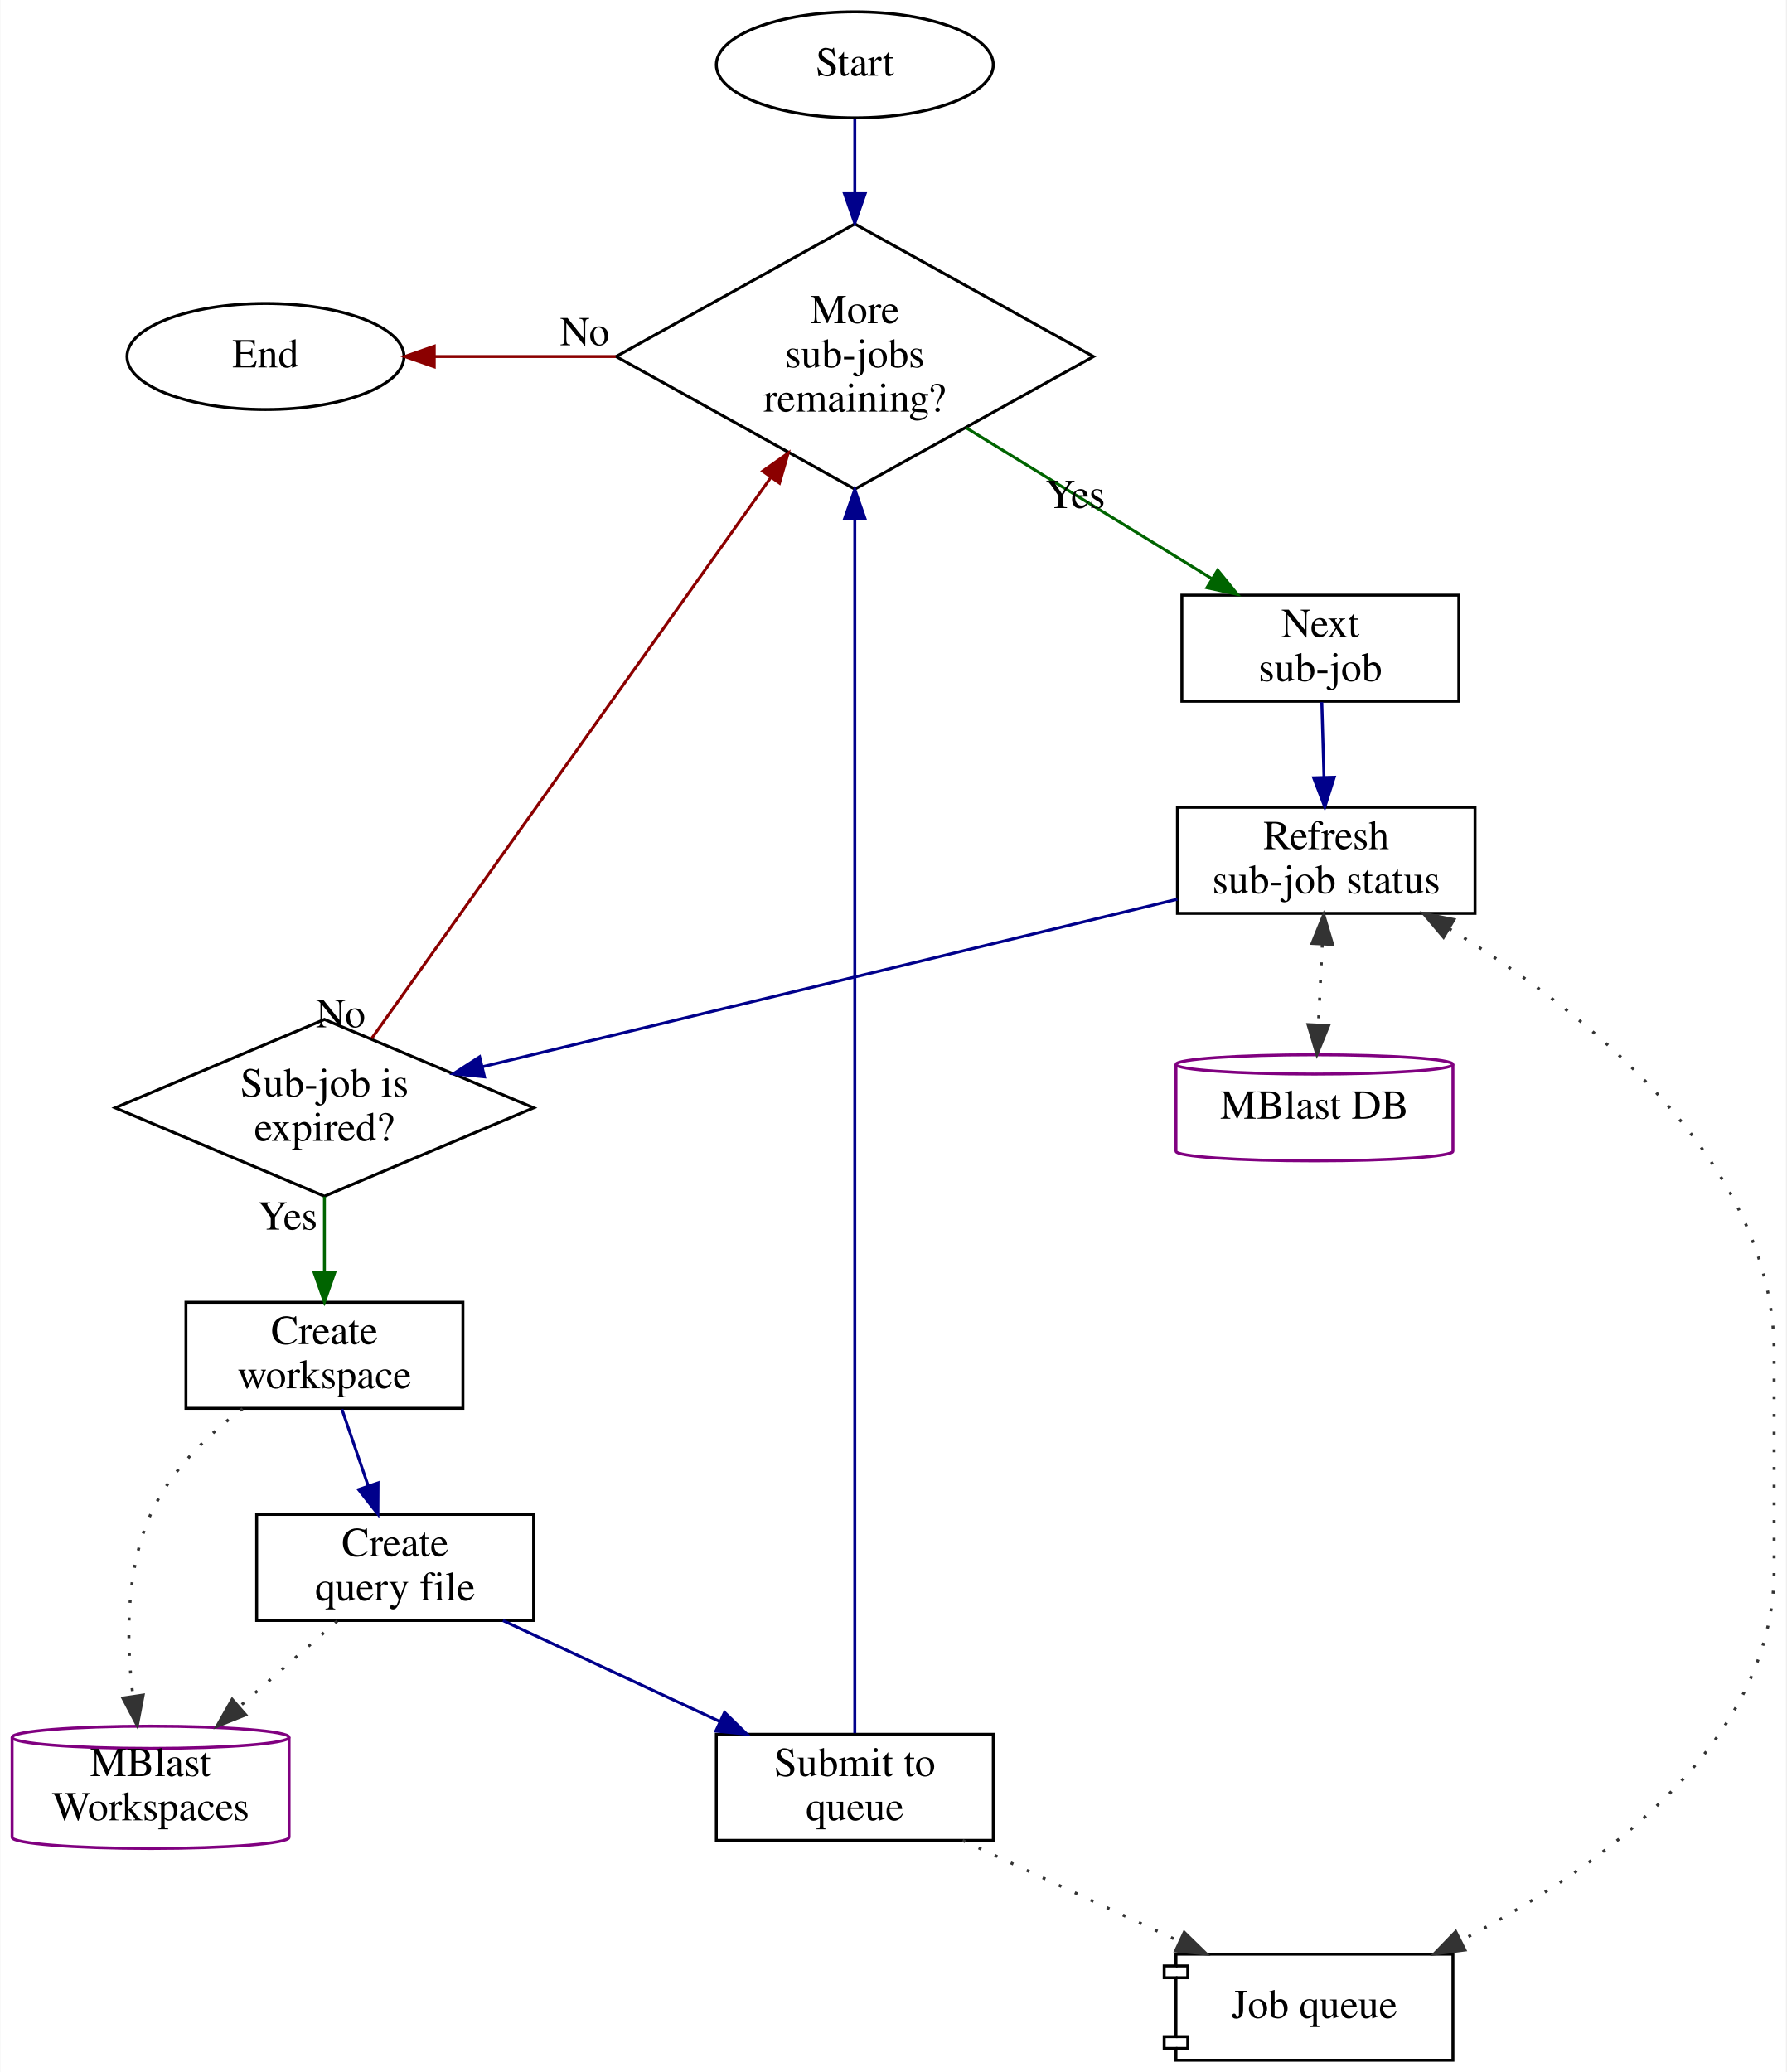
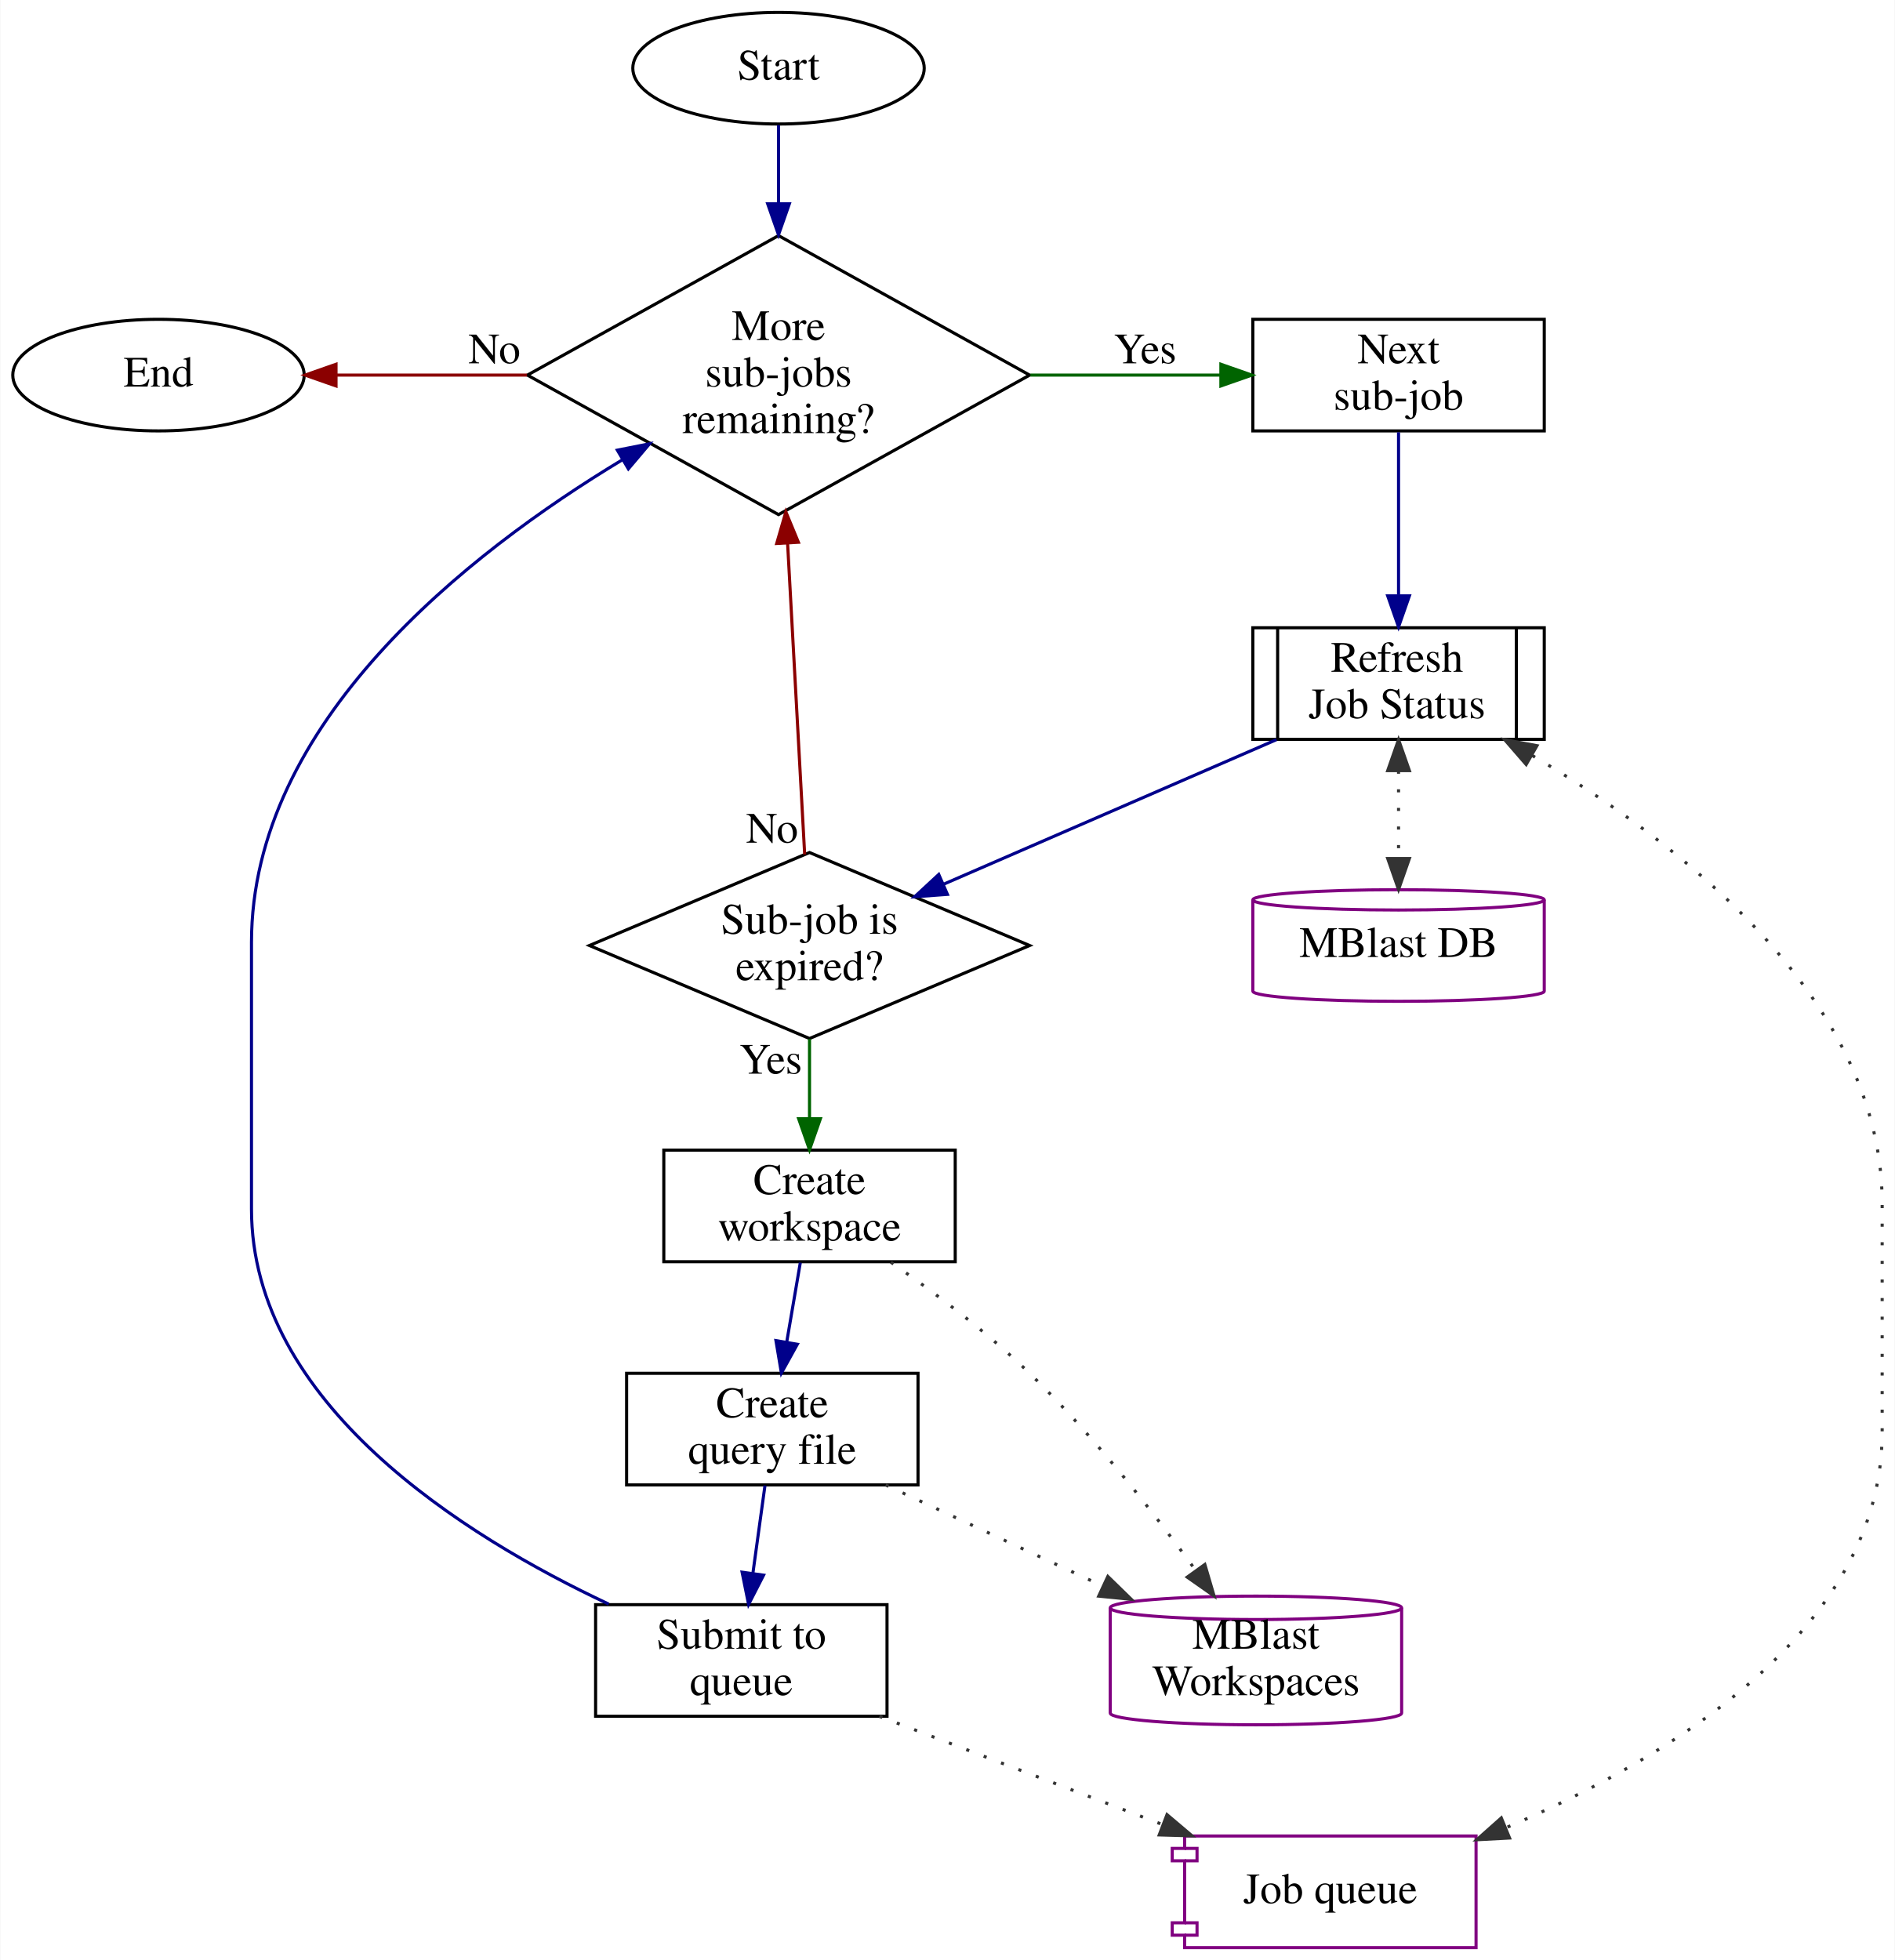
- <svg xmlns="http://www.w3.org/2000/svg" width="606pt" height="703pt" viewBox="0.00 0.00 606.00 703.25">
-   <g id="graph0" class="graph" transform="scale(1 1) rotate(0) translate(4 699.25)">
-     <polygon fill="white" stroke="transparent" points="-4,4 -4,-699.25 602,-699.25 602,4 -4,4" />
+ <svg xmlns="http://www.w3.org/2000/svg" width="611pt" height="632pt" viewBox="0.00 0.00 611.00 632.25">
+   <g id="graph0" class="graph" transform="scale(1 1) rotate(0) translate(4 628.25)">
+     <polygon fill="white" stroke="transparent" points="-4,4 -4,-628.25 607,-628.25 607,4 -4,4" />
    <g id="node1" class="node">
-       <ellipse fill="none" stroke="black" cx="286" cy="-677.25" rx="47" ry="18" />
-       <text text-anchor="middle" x="286" y="-673.55" font-family="Times,serif" font-size="14.00">Start</text>
+       <ellipse fill="none" stroke="black" cx="247" cy="-606.25" rx="47" ry="18" />
+       <text text-anchor="middle" x="247" y="-602.55" font-family="Times,serif" font-size="14.00">Start</text>
    </g>
    <g id="node5" class="node">
-       <polygon fill="none" stroke="black" points="286,-623.25 205,-578.25 286,-533.25 367,-578.25 286,-623.25" />
-       <text text-anchor="middle" x="286" y="-589.55" font-family="Times,serif" font-size="14.00">More</text>
-       <text text-anchor="middle" x="286" y="-574.55" font-family="Times,serif" font-size="14.00">sub-jobs</text>
-       <text text-anchor="middle" x="286" y="-559.55" font-family="Times,serif" font-size="14.00">remaining?</text>
+       <polygon fill="none" stroke="black" points="247,-552.25 166,-507.25 247,-462.25 328,-507.25 247,-552.25" />
+       <text text-anchor="middle" x="247" y="-518.55" font-family="Times,serif" font-size="14.00">More</text>
+       <text text-anchor="middle" x="247" y="-503.55" font-family="Times,serif" font-size="14.00">sub-jobs</text>
+       <text text-anchor="middle" x="247" y="-488.55" font-family="Times,serif" font-size="14.00">remaining?</text>
    </g>
    <g id="edge1" class="edge">
-       <path fill="none" stroke="darkblue" d="M286,-658.91C286,-651.62 286,-642.72 286,-633.53" />
-       <polygon fill="darkblue" stroke="darkblue" points="289.5,-633.51 286,-623.51 282.5,-633.51 289.5,-633.51" />
+       <path fill="none" stroke="darkblue" d="M247,-587.91C247,-580.62 247,-571.72 247,-562.53" />
+       <polygon fill="darkblue" stroke="darkblue" points="250.5,-562.51 247,-552.51 243.5,-562.51 250.5,-562.51" />
    </g>
    <g id="node2" class="node">
-       <path fill="none" stroke="purple" d="M489,-337.98C489,-339.78 467.93,-341.25 442,-341.25 416.07,-341.25 395,-339.78 395,-337.98 395,-337.98 395,-308.52 395,-308.52 395,-306.72 416.07,-305.25 442,-305.25 467.93,-305.25 489,-306.72 489,-308.52 489,-308.52 489,-337.98 489,-337.98" />
-       <path fill="none" stroke="purple" d="M489,-337.98C489,-336.17 467.93,-334.7 442,-334.7 416.07,-334.7 395,-336.17 395,-337.98" />
-       <text text-anchor="middle" x="442" y="-319.55" font-family="Times,serif" font-size="14.00">MBlast DB</text>
+       <path fill="none" stroke="purple" d="M494,-337.98C494,-339.78 472.93,-341.25 447,-341.25 421.07,-341.25 400,-339.78 400,-337.98 400,-337.98 400,-308.52 400,-308.52 400,-306.72 421.07,-305.25 447,-305.25 472.93,-305.25 494,-306.72 494,-308.52 494,-308.52 494,-337.98 494,-337.98" />
+       <path fill="none" stroke="purple" d="M494,-337.98C494,-336.17 472.93,-334.7 447,-334.7 421.07,-334.7 400,-336.17 400,-337.98" />
+       <text text-anchor="middle" x="447" y="-319.55" font-family="Times,serif" font-size="14.00">MBlast DB</text>
    </g>
    <g id="node3" class="node">
-       <polygon fill="none" stroke="black" points="496.5,-425.25 395.5,-425.25 395.5,-389.25 496.5,-389.25 496.5,-425.25" />
-       <text text-anchor="middle" x="446" y="-411.05" font-family="Times,serif" font-size="14.00">Refresh</text>
-       <text text-anchor="middle" x="446" y="-396.05" font-family="Times,serif" font-size="14.00">sub-job status</text>
+       <polygon fill="none" stroke="black" points="400,-389.75 400,-425.75 494,-425.75 494,-389.75 400,-389.75" />
+       <text text-anchor="middle" x="404" y="-404.05" font-family="Times,serif" font-size="14.00"> </text>
+       <polyline fill="none" stroke="black" points="408,-389.75 408,-425.75 " />
+       <text text-anchor="middle" x="446.5" y="-411.55" font-family="Times,serif" font-size="14.00">Refresh</text>
+       <text text-anchor="middle" x="446.5" y="-396.55" font-family="Times,serif" font-size="14.00">Job Status</text>
+       <polyline fill="none" stroke="black" points="485,-389.75 485,-425.75 " />
+       <text text-anchor="middle" x="489.5" y="-404.05" font-family="Times,serif" font-size="14.00"> </text>
    </g>
    <g id="edge6" class="edge">
-       <path fill="none" stroke="#333333" stroke-dasharray="1,5" d="M444.65,-378.61C444.22,-369.83 443.75,-360.14 443.32,-351.4" />
-       <polygon fill="#333333" stroke="#333333" points="441.17,-379.04 445.15,-388.86 448.16,-378.7 441.17,-379.04" />
-       <polygon fill="#333333" stroke="#333333" points="446.82,-351.15 442.83,-341.33 439.82,-351.49 446.82,-351.15" />
+       <path fill="none" stroke="#333333" stroke-dasharray="1,5" d="M447,-379.65C447,-370.57 447,-360.45 447,-351.38" />
+       <polygon fill="#333333" stroke="#333333" points="443.5,-379.66 447,-389.66 450.5,-379.66 443.5,-379.66" />
+       <polygon fill="#333333" stroke="#333333" points="450.5,-351.32 447,-341.32 443.5,-351.32 450.5,-351.32" />
    </g>
    <g id="node4" class="node">
-       <polygon fill="none" stroke="black" points="106,-353.25 35,-323.25 106,-293.25 177,-323.25 106,-353.25" />
-       <text text-anchor="middle" x="106" y="-327.05" font-family="Times,serif" font-size="14.00">Sub-job is</text>
-       <text text-anchor="middle" x="106" y="-312.05" font-family="Times,serif" font-size="14.00">expired?</text>
+       <polygon fill="none" stroke="black" points="257,-353.25 186,-323.25 257,-293.25 328,-323.25 257,-353.25" />
+       <text text-anchor="middle" x="257" y="-327.05" font-family="Times,serif" font-size="14.00">Sub-job is</text>
+       <text text-anchor="middle" x="257" y="-312.05" font-family="Times,serif" font-size="14.00">expired?</text>
    </g>
    <g id="edge5" class="edge">
-       <path fill="none" stroke="darkblue" d="M395.47,-394.06C332.25,-378.82 224.48,-352.82 159.78,-337.22" />
-       <polygon fill="darkblue" stroke="darkblue" points="160.32,-333.75 149.78,-334.81 158.68,-340.56 160.32,-333.75" />
+       <path fill="none" stroke="darkblue" d="M407.63,-389.66C376.27,-376.04 332.42,-357 300.12,-342.97" />
+       <polygon fill="darkblue" stroke="darkblue" points="301.48,-339.75 290.91,-338.97 298.69,-346.17 301.48,-339.75" />
    </g>
    <g id="node8" class="node">
-       <polygon fill="none" stroke="black" points="489,-36 395,-36 395,-32 391,-32 391,-28 395,-28 395,-8 391,-8 391,-4 395,-4 395,0 489,0 489,-36" />
-       <polyline fill="none" stroke="black" points="395,-32 399,-32 399,-28 395,-28 " />
-       <polyline fill="none" stroke="black" points="395,-8 399,-8 399,-4 395,-4 " />
-       <text text-anchor="middle" x="442" y="-14.3" font-family="Times,serif" font-size="14.00">Job queue</text>
+       <polygon fill="none" stroke="purple" points="472,-36 378,-36 378,-32 374,-32 374,-28 378,-28 378,-8 374,-8 374,-4 378,-4 378,0 472,0 472,-36" />
+       <polyline fill="none" stroke="purple" points="378,-32 382,-32 382,-28 378,-28 " />
+       <polyline fill="none" stroke="purple" points="378,-8 382,-8 382,-4 378,-4 " />
+       <text text-anchor="middle" x="425" y="-14.3" font-family="Times,serif" font-size="14.00">Job queue</text>
    </g>
    <g id="edge7" class="edge">
-       <path fill="none" stroke="#333333" stroke-dasharray="1,5" d="M487.69,-384.07C532.69,-356.76 598,-305.82 598,-240.25 598,-240.25 598,-240.25 598,-166.25 598,-106.84 537.43,-64.3 491.78,-40.67" />
-       <polygon fill="#333333" stroke="#333333" points="485.81,-381.11 478.98,-389.21 489.37,-387.14 485.81,-381.11" />
-       <polygon fill="#333333" stroke="#333333" points="493.09,-37.41 482.58,-36.05 489.95,-43.67 493.09,-37.41" />
+       <path fill="none" stroke="#333333" stroke-dasharray="1,5" d="M490.17,-384.52C536.34,-357.31 603,-306.54 603,-240.25 603,-240.25 603,-240.25 603,-166.25 603,-102.25 533.84,-60.83 481.74,-38.7" />
+       <polygon fill="#333333" stroke="#333333" points="488.17,-381.64 481.23,-389.65 491.65,-387.71 488.17,-381.64" />
+       <polygon fill="#333333" stroke="#333333" points="482.81,-35.35 472.23,-34.79 480.15,-41.83 482.81,-35.35" />
    </g>
    <g id="edge9" class="edge">
-       <path fill="none" stroke="darkred" d="M122.03,-346.78C152.52,-389.63 219.22,-483.39 257.5,-537.19" />
-       <polygon fill="darkred" stroke="darkred" points="254.74,-539.34 263.39,-545.46 260.44,-535.29 254.74,-539.34" />
-       <text text-anchor="middle" x="111.53" y="-350.58" font-family="Times,serif" font-size="14.00">No</text>
+       <path fill="none" stroke="darkred" d="M255.44,-352.62C253.97,-379.32 251.74,-419.99 249.94,-452.78" />
+       <polygon fill="darkred" stroke="darkred" points="246.42,-452.94 249.37,-463.12 253.41,-453.33 246.42,-452.94" />
+       <text text-anchor="middle" x="244.94" y="-356.42" font-family="Times,serif" font-size="14.00">No</text>
    </g>
    <g id="node10" class="node">
-       <polygon fill="none" stroke="black" points="153,-257.25 59,-257.25 59,-221.25 153,-221.25 153,-257.25" />
-       <text text-anchor="middle" x="106" y="-243.05" font-family="Times,serif" font-size="14.00">Create</text>
-       <text text-anchor="middle" x="106" y="-228.05" font-family="Times,serif" font-size="14.00">workspace</text>
+       <polygon fill="none" stroke="black" points="304,-257.25 210,-257.25 210,-221.25 304,-221.25 304,-257.25" />
+       <text text-anchor="middle" x="257" y="-243.05" font-family="Times,serif" font-size="14.00">Create</text>
+       <text text-anchor="middle" x="257" y="-228.05" font-family="Times,serif" font-size="14.00">workspace</text>
    </g>
    <g id="edge8" class="edge">
-       <path fill="none" stroke="darkgreen" d="M106,-293.11C106,-284.79 106,-275.75 106,-267.54" />
-       <polygon fill="darkgreen" stroke="darkgreen" points="109.5,-267.36 106,-257.36 102.5,-267.36 109.5,-267.36" />
-       <text text-anchor="middle" x="93.5" y="-281.91" font-family="Times,serif" font-size="14.00">Yes</text>
+       <path fill="none" stroke="darkgreen" d="M257,-293.11C257,-284.79 257,-275.75 257,-267.54" />
+       <polygon fill="darkgreen" stroke="darkgreen" points="260.5,-267.36 257,-257.36 253.5,-267.36 260.5,-267.36" />
+       <text text-anchor="middle" x="244.5" y="-281.91" font-family="Times,serif" font-size="14.00">Yes</text>
    </g>
    <g id="node6" class="node">
-       <polygon fill="none" stroke="black" points="491,-497.25 397,-497.25 397,-461.25 491,-461.25 491,-497.25" />
-       <text text-anchor="middle" x="444" y="-483.05" font-family="Times,serif" font-size="14.00">Next</text>
-       <text text-anchor="middle" x="444" y="-468.05" font-family="Times,serif" font-size="14.00">sub-job</text>
+       <polygon fill="none" stroke="black" points="494,-525.25 400,-525.25 400,-489.25 494,-489.25 494,-525.25" />
+       <text text-anchor="middle" x="447" y="-511.05" font-family="Times,serif" font-size="14.00">Next</text>
+       <text text-anchor="middle" x="447" y="-496.05" font-family="Times,serif" font-size="14.00">sub-job</text>
    </g>
    <g id="edge2" class="edge">
-       <path fill="none" stroke="darkgreen" d="M323.84,-554.02C349.05,-538.54 382.01,-518.31 407.03,-502.94" />
-       <polygon fill="darkgreen" stroke="darkgreen" points="409.17,-505.74 415.87,-497.52 405.51,-499.77 409.17,-505.74" />
-       <text text-anchor="middle" x="360.84" y="-526.82" font-family="Times,serif" font-size="14.00">           Yes</text>
+       <path fill="none" stroke="darkgreen" d="M328.25,-507.25C348.71,-507.25 369.18,-507.25 389.64,-507.25" />
+       <polygon fill="darkgreen" stroke="darkgreen" points="389.69,-510.75 399.69,-507.25 389.69,-503.75 389.69,-510.75" />
+       <text text-anchor="middle" x="365.25" y="-511.05" font-family="Times,serif" font-size="14.00">           Yes</text>
    </g>
    <g id="edge4" class="edge">
-       <path fill="none" stroke="darkblue" d="M444.49,-460.95C444.71,-453.23 444.98,-443.96 445.23,-435.36" />
-       <polygon fill="darkblue" stroke="darkblue" points="448.72,-435.45 445.51,-425.35 441.73,-435.25 448.72,-435.45" />
+       <path fill="none" stroke="darkblue" d="M447,-488.82C447,-474.26 447,-453.24 447,-436.39" />
+       <polygon fill="darkblue" stroke="darkblue" points="450.5,-436.03 447,-426.03 443.5,-436.03 450.5,-436.03" />
    </g>
    <g id="node7" class="node">
-       <ellipse fill="none" stroke="black" cx="86" cy="-578.25" rx="47" ry="18" />
-       <text text-anchor="middle" x="86" y="-574.55" font-family="Times,serif" font-size="14.00">End</text>
+       <ellipse fill="none" stroke="black" cx="47" cy="-507.25" rx="47" ry="18" />
+       <text text-anchor="middle" x="47" y="-503.55" font-family="Times,serif" font-size="14.00">End</text>
    </g>
    <g id="edge3" class="edge">
-       <path fill="none" stroke="darkred" d="M143.33,-578.25C163.84,-578.25 184.35,-578.25 204.86,-578.25" />
-       <polygon fill="darkred" stroke="darkred" points="143.27,-574.75 133.27,-578.25 143.27,-581.75 143.27,-574.75" />
-       <text text-anchor="middle" x="194.36" y="-582.05" font-family="Times,serif" font-size="14.00">No</text>
+       <path fill="none" stroke="darkred" d="M104.33,-507.25C124.84,-507.25 145.35,-507.25 165.86,-507.25" />
+       <polygon fill="darkred" stroke="darkred" points="104.27,-503.75 94.27,-507.25 104.27,-510.75 104.27,-503.75" />
+       <text text-anchor="middle" x="155.36" y="-511.05" font-family="Times,serif" font-size="14.00">No</text>
    </g>
    <g id="node9" class="node">
-       <path fill="none" stroke="purple" d="M94,-109.6C94,-111.68 72.93,-113.38 47,-113.38 21.07,-113.38 0,-111.68 0,-109.6 0,-109.6 0,-75.65 0,-75.65 0,-73.57 21.07,-71.87 47,-71.87 72.93,-71.87 94,-73.57 94,-75.65 94,-75.65 94,-109.6 94,-109.6" />
-       <path fill="none" stroke="purple" d="M94,-109.6C94,-107.52 72.93,-105.83 47,-105.83 21.07,-105.83 0,-107.52 0,-109.6" />
-       <text text-anchor="middle" x="47" y="-96.42" font-family="Times,serif" font-size="14.00">MBlast</text>
-       <text text-anchor="middle" x="47" y="-81.42" font-family="Times,serif" font-size="14.00">Workspaces</text>
+       <path fill="none" stroke="purple" d="M448,-109.6C448,-111.68 426.93,-113.38 401,-113.38 375.07,-113.38 354,-111.68 354,-109.6 354,-109.6 354,-75.65 354,-75.65 354,-73.57 375.07,-71.87 401,-71.87 426.93,-71.87 448,-73.57 448,-75.65 448,-75.65 448,-109.6 448,-109.6" />
+       <path fill="none" stroke="purple" d="M448,-109.6C448,-107.52 426.93,-105.83 401,-105.83 375.07,-105.83 354,-107.52 354,-109.6" />
+       <text text-anchor="middle" x="401" y="-96.42" font-family="Times,serif" font-size="14.00">MBlast</text>
+       <text text-anchor="middle" x="401" y="-81.42" font-family="Times,serif" font-size="14.00">Workspaces</text>
    </g>
    <g id="edge11" class="edge">
-       <path fill="none" stroke="#333333" stroke-dasharray="1,5" d="M78.2,-221.12C66.23,-212.09 53.5,-199.84 47,-185.25 38.4,-165.97 38.72,-142.06 41.02,-123.5" />
-       <polygon fill="#333333" stroke="#333333" points="44.49,-123.94 42.5,-113.53 37.57,-122.91 44.49,-123.94" />
+       <path fill="none" stroke="#333333" stroke-dasharray="1,5" d="M283.24,-221.09C297.22,-211.37 314.3,-198.52 328,-185.25 348.14,-165.74 367.76,-140.66 381.58,-121.68" />
+       <polygon fill="#333333" stroke="#333333" points="384.52,-123.59 387.5,-113.43 378.83,-119.51 384.52,-123.59" />
    </g>
    <g id="node11" class="node">
-       <polygon fill="none" stroke="black" points="177,-185.25 83,-185.25 83,-149.25 177,-149.25 177,-185.25" />
-       <text text-anchor="middle" x="130" y="-171.05" font-family="Times,serif" font-size="14.00">Create</text>
-       <text text-anchor="middle" x="130" y="-156.05" font-family="Times,serif" font-size="14.00">query file</text>
+       <polygon fill="none" stroke="black" points="292,-185.25 198,-185.25 198,-149.25 292,-149.25 292,-185.25" />
+       <text text-anchor="middle" x="245" y="-171.05" font-family="Times,serif" font-size="14.00">Create</text>
+       <text text-anchor="middle" x="245" y="-156.05" font-family="Times,serif" font-size="14.00">query file</text>
    </g>
    <g id="edge10" class="edge">
-       <path fill="none" stroke="darkblue" d="M111.93,-220.95C114.61,-213.15 117.83,-203.76 120.8,-195.08" />
-       <polygon fill="darkblue" stroke="darkblue" points="124.2,-195.95 124.14,-185.35 117.58,-193.68 124.2,-195.95" />
+       <path fill="none" stroke="darkblue" d="M254.03,-220.95C252.71,-213.23 251.12,-203.96 249.65,-195.36" />
+       <polygon fill="darkblue" stroke="darkblue" points="253.07,-194.62 247.93,-185.35 246.17,-195.8 253.07,-194.62" />
    </g>
    <g id="edge13" class="edge">
-       <path fill="none" stroke="#333333" stroke-dasharray="1,5" d="M110.33,-149.04C100.45,-140.4 88.27,-129.74 77.24,-120.09" />
-       <polygon fill="#333333" stroke="#333333" points="79.29,-117.23 69.46,-113.28 74.68,-122.5 79.29,-117.23" />
+       <path fill="none" stroke="#333333" stroke-dasharray="1,5" d="M281.58,-149.22C302.47,-139.49 328.95,-127.17 351.67,-116.59" />
+       <polygon fill="#333333" stroke="#333333" points="353.23,-119.72 360.82,-112.33 350.28,-113.38 353.23,-119.72" />
    </g>
    <g id="node12" class="node">
-       <polygon fill="none" stroke="black" points="333,-110.62 239,-110.62 239,-74.62 333,-74.62 333,-110.62" />
-       <text text-anchor="middle" x="286" y="-96.42" font-family="Times,serif" font-size="14.00">Submit to</text>
-       <text text-anchor="middle" x="286" y="-81.42" font-family="Times,serif" font-size="14.00">queue</text>
+       <polygon fill="none" stroke="black" points="282,-110.62 188,-110.62 188,-74.62 282,-74.62 282,-110.62" />
+       <text text-anchor="middle" x="235" y="-96.42" font-family="Times,serif" font-size="14.00">Submit to</text>
+       <text text-anchor="middle" x="235" y="-81.42" font-family="Times,serif" font-size="14.00">queue</text>
    </g>
    <g id="edge12" class="edge">
-       <path fill="none" stroke="darkblue" d="M166.58,-149.22C188.6,-138.97 216.83,-125.83 240.31,-114.9" />
-       <polygon fill="darkblue" stroke="darkblue" points="241.8,-118.06 249.38,-110.67 238.84,-111.72 241.8,-118.06" />
+       <path fill="none" stroke="darkblue" d="M242.63,-149.04C241.47,-140.63 240.05,-130.3 238.75,-120.86" />
+       <polygon fill="darkblue" stroke="darkblue" points="242.18,-120.14 237.35,-110.71 235.25,-121.1 242.18,-120.14" />
    </g>
    <g id="edge14" class="edge">
-       <path fill="none" stroke="darkblue" d="M286,-110.99C286,-138.14 286,-192.3 286,-238.25 286,-408.25 286,-408.25 286,-408.25 286,-446.51 286,-489.63 286,-522.75" />
-       <polygon fill="darkblue" stroke="darkblue" points="282.5,-523.13 286,-533.13 289.5,-523.13 282.5,-523.13" />
+       <path fill="none" stroke="darkblue" d="M192.24,-110.8C145.45,-132.76 77,-175.59 77,-238.25 77,-324.25 77,-324.25 77,-324.25 77,-395.02 146.49,-449.69 196.61,-479.92" />
+       <polygon fill="darkblue" stroke="darkblue" points="195.02,-483.04 205.41,-485.1 198.57,-477.01 195.02,-483.04" />
    </g>
    <g id="edge15" class="edge">
-       <path fill="none" stroke="#333333" stroke-dasharray="1,5" d="M322.58,-74.6C344.6,-64.35 372.83,-51.2 396.31,-40.27" />
-       <polygon fill="#333333" stroke="#333333" points="397.8,-43.44 405.38,-36.05 394.84,-37.09 397.8,-43.44" />
+       <path fill="none" stroke="#333333" stroke-dasharray="1,5" d="M279.55,-74.6C306.84,-64.16 341.97,-50.74 370.86,-39.69" />
+       <polygon fill="#333333" stroke="#333333" points="372.31,-42.89 380.4,-36.05 369.81,-36.35 372.31,-42.89" />
    </g>
  </g>
</svg>
